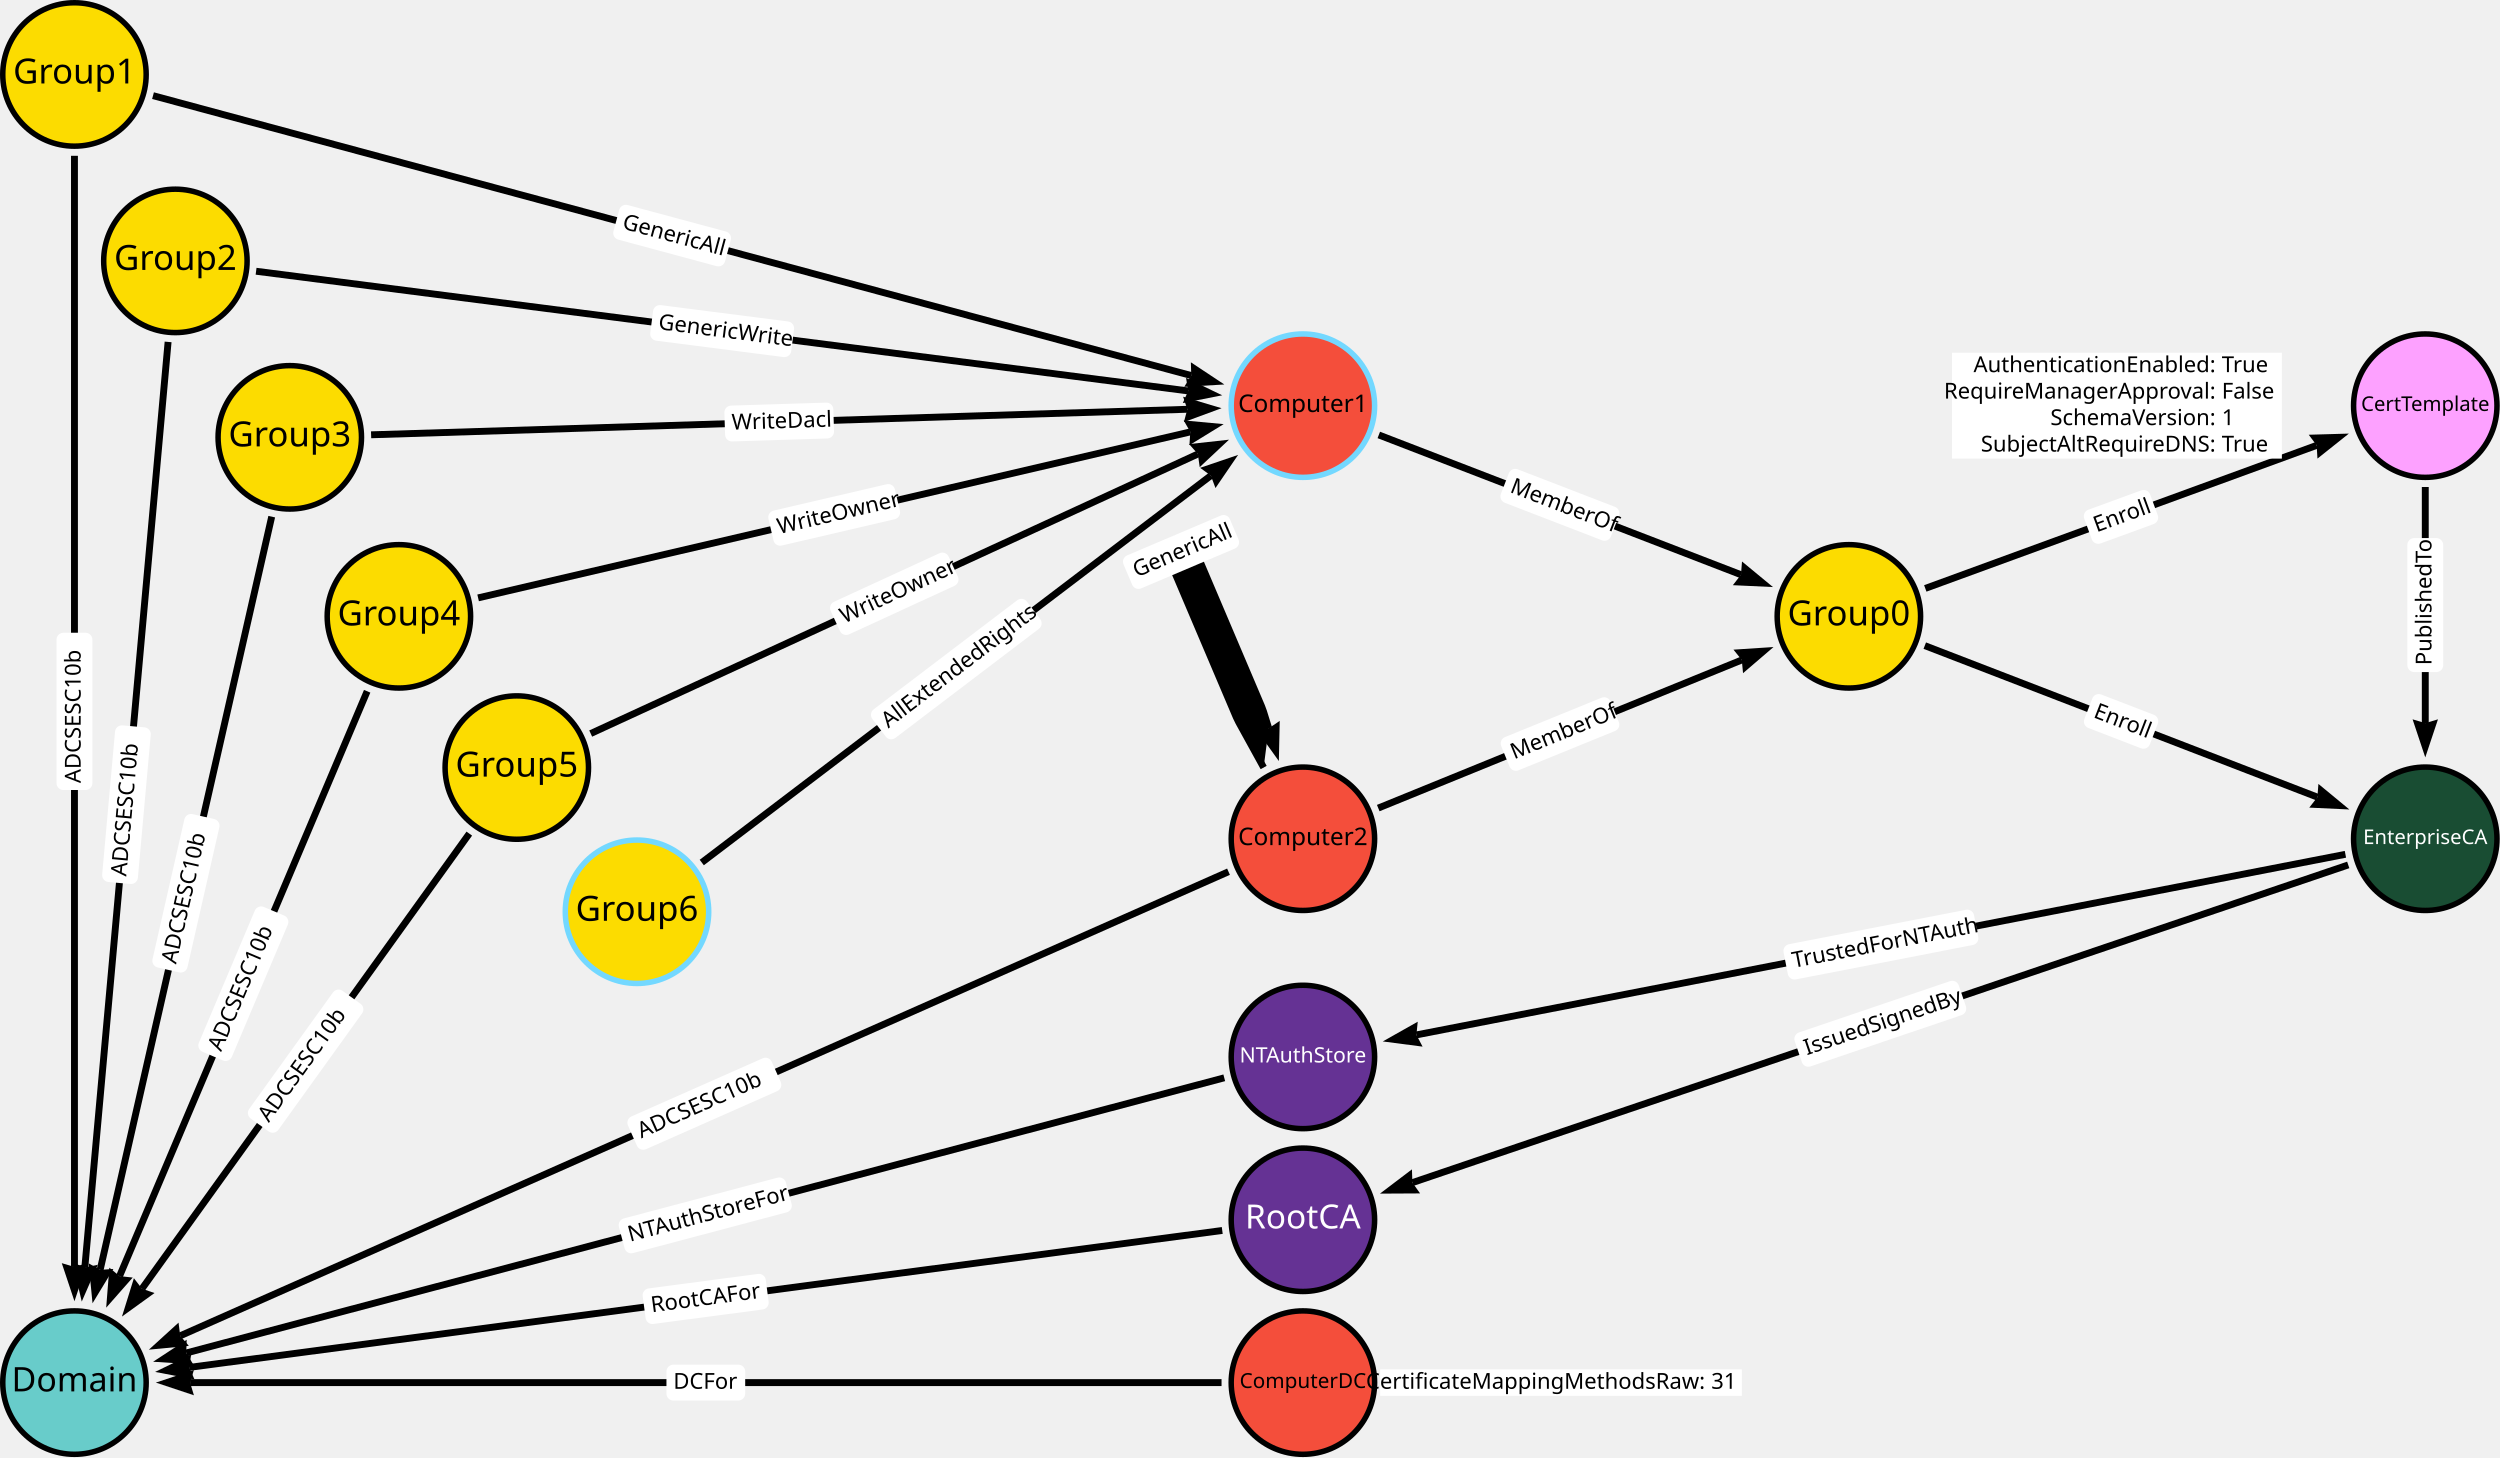
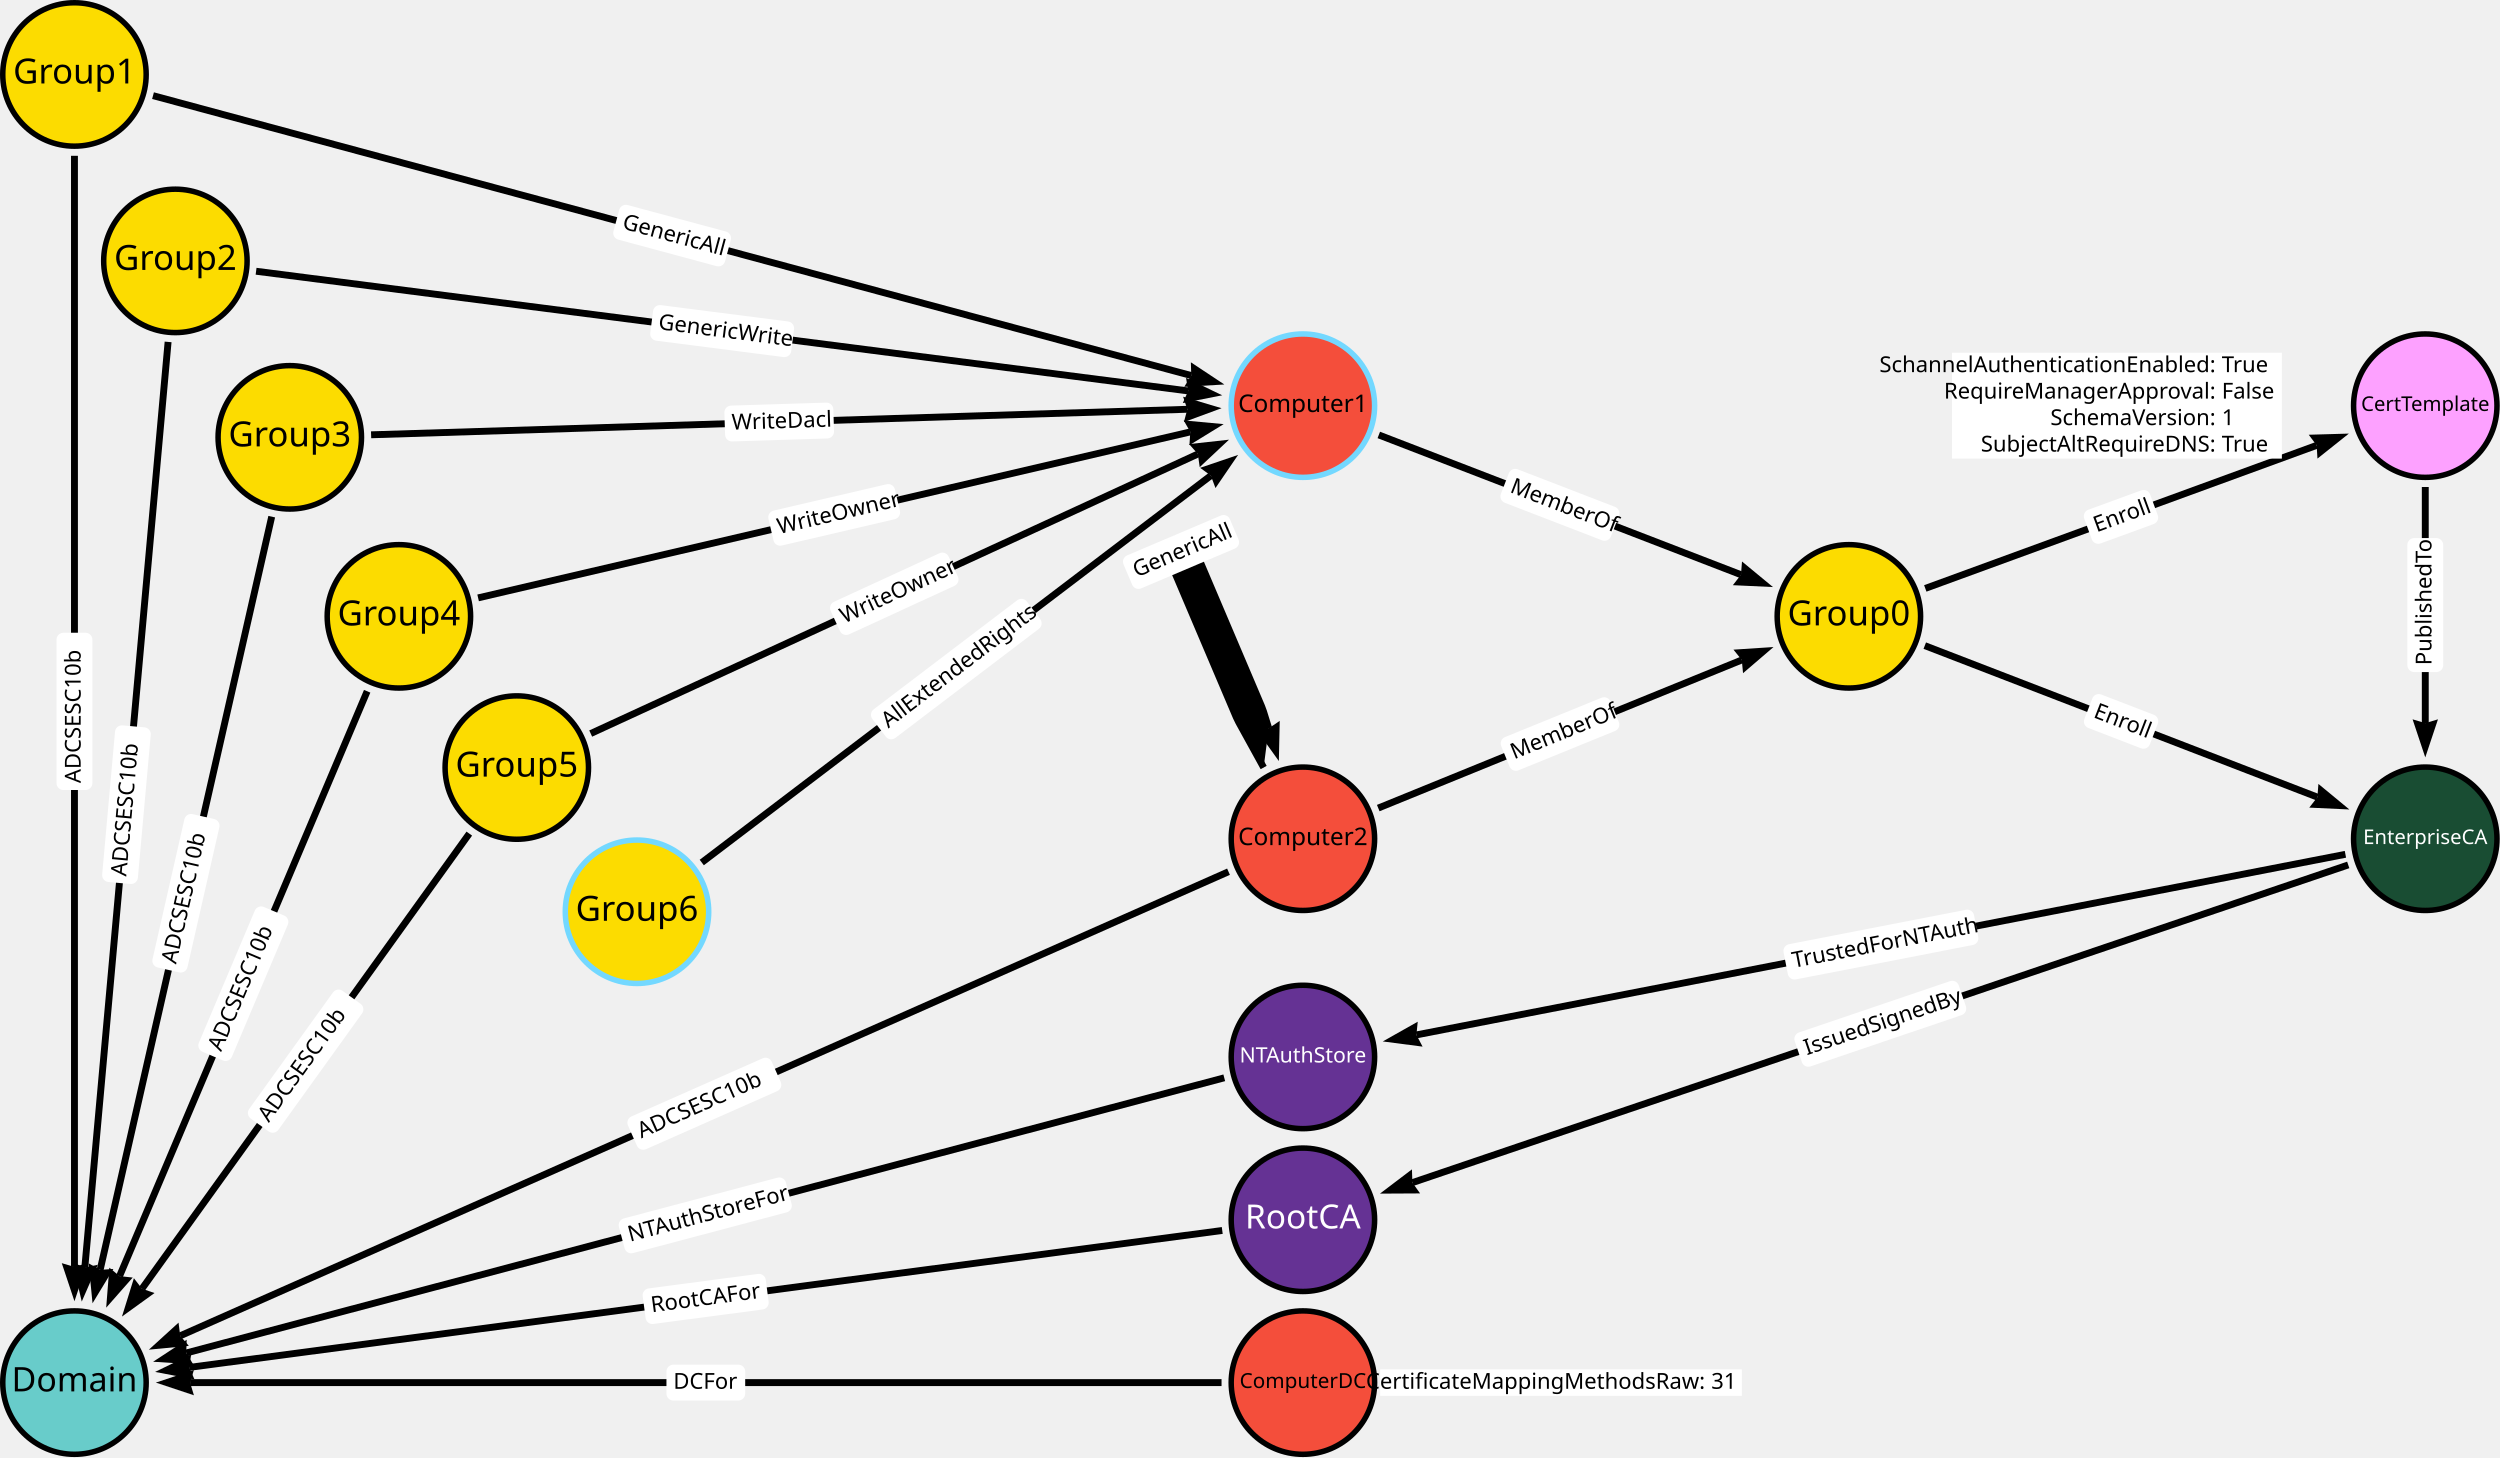
<svg xmlns="http://www.w3.org/2000/svg" width="1813" height="1057" viewBox="0 0 1813 1057">
  <defs>
    <style type="text/css" />
  </defs>
  <g transform="translate(-21 4) scale(1)">
    <g class="relationship">
      <g transform="translate(965.8631 880.5868) rotate(172.4499)" stroke-width="5" stroke="#000000">
        <path d="M 59 0 L 814.792 0" />
        <polygon points="-24.862,0 -27.625,9.208 0,0 -27.625,-9.208" fill="#000000" transform="translate(839.654 0) rotate(0)" stroke="none" />
      </g>
      <g transform="translate(532.7548 937.9917) rotate(352.4499) translate(0 -13)">
        <g transform="translate(0 0)">
          <g transform="translate(-45.01172 0)" fill="#ffffff" stroke="#000000" stroke-width="0">
            <rect x="0" y="0" width="90.023" height="26" rx="5" ry="5" stroke="none" />
            <text xml:space="preserve" x="5" y="17.5" stroke="none" text-anchor="left" font-family="sans-serif" font-size="16" font-weight="normal" fill="#000000">RootCAFor</text>
          </g>
        </g>
      </g>
    </g>
    <g class="relationship">
      <g transform="translate(1779.812 604.2769) rotate(161.2493)" stroke-width="5" stroke="#000000">
        <path d="M 59 0 L 775.708 0" />
        <polygon points="-24.862,0 -27.625,9.208 0,0 -27.625,-9.208" fill="#000000" transform="translate(800.5698 0) rotate(0)" stroke="none" />
      </g>
      <g transform="translate(1384.609 738.4359) rotate(341.2493) translate(0 -13)">
        <g transform="translate(0 0)">
          <g transform="translate(-62.81641 0)" fill="#ffffff" stroke="#000000" stroke-width="0">
            <rect x="0" y="0" width="125.633" height="26" rx="5" ry="5" stroke="none" />
            <text xml:space="preserve" x="5" y="17.5" stroke="none" text-anchor="left" font-family="sans-serif" font-size="16" font-weight="normal" fill="#000000">IssuedSignedBy</text>
          </g>
        </g>
      </g>
    </g>
    <g class="relationship">
      <g transform="translate(965.8631 762.5103) rotate(165.1533)" stroke-width="5" stroke="#000000">
        <path d="M 59 0 L 837.77 0" />
        <polygon points="-24.862,0 -27.625,9.208 0,0 -27.625,-9.208" fill="#000000" transform="translate(862.6319 0) rotate(0)" stroke="none" />
      </g>
      <g transform="translate(532.4476 877.4016) rotate(345.1533) translate(0 -13)">
        <g transform="translate(0 0)">
          <g transform="translate(-62.64844 0)" fill="#ffffff" stroke="#000000" stroke-width="0">
            <rect x="0" y="0" width="125.297" height="26" rx="5" ry="5" stroke="none" />
            <text xml:space="preserve" x="5" y="17.5" stroke="none" text-anchor="left" font-family="sans-serif" font-size="16" font-weight="normal" fill="#000000">NTAuthStoreFor</text>
          </g>
        </g>
      </g>
    </g>
    <g class="relationship">
      <g transform="translate(1779.812 604.2769) rotate(168.9988)" stroke-width="5" stroke="#000000">
        <path d="M 59 0 L 745.325 0" />
        <polygon points="-24.862,0 -27.625,9.208 0,0 -27.625,-9.208" fill="#000000" transform="translate(770.1869 0) rotate(0)" stroke="none" />
      </g>
      <g transform="translate(1385.04 681.0214) rotate(348.9988) translate(0 -13)">
        <g transform="translate(0 0)">
          <g transform="translate(-70.35156 0)" fill="#ffffff" stroke="#000000" stroke-width="0">
            <rect x="0" y="0" width="140.703" height="26" rx="5" ry="5" stroke="none" />
            <text xml:space="preserve" x="5" y="17.5" stroke="none" text-anchor="left" font-family="sans-serif" font-size="16" font-weight="normal" fill="#000000">TrustedForNTAuth</text>
          </g>
        </g>
      </g>
    </g>
    <g class="relationship">
      <g transform="translate(965.8631 998.6633) rotate(180)" stroke-width="5" stroke="#000000">
        <path d="M 59 0 L 807.001 0" />
        <polygon points="-24.862,0 -27.625,9.208 0,0 -27.625,-9.208" fill="#000000" transform="translate(831.8631 0) rotate(0)" stroke="none" />
      </g>
      <g transform="translate(532.8626 998.6633) rotate(360) translate(0 -13)">
        <g transform="translate(0 0)">
          <g transform="translate(-28.55469 0)" fill="#ffffff" stroke="#000000" stroke-width="0">
            <rect x="0" y="0" width="57.109" height="26" rx="5" ry="5" stroke="none" />
            <text xml:space="preserve" x="5" y="17.5" stroke="none" text-anchor="left" font-family="sans-serif" font-size="16" font-weight="normal" fill="#000000">DCFor</text>
          </g>
        </g>
      </g>
    </g>
    <g class="relationship">
      <g transform="translate(1779.812 290.1855) rotate(90)" stroke-width="5" stroke="#000000">
        <path d="M 59 0 L 230.229 0" />
        <polygon points="-24.862,0 -27.625,9.208 0,0 -27.625,-9.208" fill="#000000" transform="translate(255.0914 0) rotate(0)" stroke="none" />
      </g>
      <g transform="translate(1779.812 434.8001) rotate(270) translate(0 -13)">
        <g transform="translate(0 0)">
          <g transform="translate(-48.58594 0)" fill="#ffffff" stroke="#000000" stroke-width="0">
            <rect x="0" y="0" width="97.172" height="26" rx="5" ry="5" stroke="none" />
            <text xml:space="preserve" x="5" y="17.5" stroke="none" text-anchor="left" font-family="sans-serif" font-size="16" font-weight="normal" fill="#000000">PublishedTo</text>
          </g>
        </g>
      </g>
    </g>
    <g class="relationship">
      <g transform="translate(75 50) rotate(15.08874)" stroke-width="5" stroke="#000000">
        <path d="M 59 0 L 838.811 0" />
        <polygon points="-24.862,0 -27.625,9.208 0,0 -27.625,-9.208" fill="#000000" transform="translate(863.6733 0) rotate(0)" stroke="none" />
      </g>
      <g transform="translate(508.429 166.8567) rotate(15.08874) translate(0 -13)">
        <g transform="translate(0 0)">
          <g transform="translate(-41.90234 0)" fill="#ffffff" stroke="#000000" stroke-width="0">
            <rect x="0" y="0" width="83.805" height="26" rx="5" ry="5" stroke="none" />
            <text xml:space="preserve" x="5" y="17.5" stroke="none" text-anchor="left" font-family="sans-serif" font-size="16" font-weight="normal" fill="#000000">GenericAll</text>
          </g>
        </g>
      </g>
    </g>
    <g class="relationship">
      <g transform="translate(75 50) rotate(90)" stroke-width="5" stroke="#000000">
        <path d="M 59 0 L 864.801 0" />
        <polygon points="-24.862,0 -27.625,9.208 0,0 -27.625,-9.208" fill="#000000" transform="translate(889.6633 0) rotate(0)" stroke="none" />
      </g>
      <g transform="translate(75 511.9006) rotate(270) translate(0 -13)">
        <g transform="translate(0 0)">
          <g transform="translate(-57.02344 0)" fill="#ffffff" stroke="#000000" stroke-width="0">
            <rect x="0" y="0" width="114.047" height="26" rx="5" ry="5" stroke="none" />
            <text xml:space="preserve" x="5" y="17.5" stroke="none" text-anchor="left" font-family="sans-serif" font-size="16" font-weight="normal" fill="#000000">ADCSESC10b</text>
          </g>
        </g>
      </g>
    </g>
    <g class="relationship">
      <g transform="translate(148.1919 185.192) rotate(95.14133)" stroke-width="5" stroke="#000000">
        <path d="M 59 0 L 732.895 0" />
        <polygon points="-24.862,0 -27.625,9.208 0,0 -27.625,-9.208" fill="#000000" transform="translate(757.7574 0) rotate(0)" stroke="none" />
      </g>
      <g transform="translate(112.7099 579.5466) rotate(275.1413) translate(0 -13)">
        <g transform="translate(0 0)">
          <g transform="translate(-57.02344 0)" fill="#ffffff" stroke="#000000" stroke-width="0">
            <rect x="0" y="0" width="114.047" height="26" rx="5" ry="5" stroke="none" />
            <text xml:space="preserve" x="5" y="17.5" stroke="none" text-anchor="left" font-family="sans-serif" font-size="16" font-weight="normal" fill="#000000">ADCSESC10b</text>
          </g>
        </g>
      </g>
    </g>
    <g class="relationship">
      <g transform="translate(148.1919 185.192) rotate(7.317052)" stroke-width="5" stroke="#000000">
        <path d="M 59 0 L 740.522 0" />
        <polygon points="-24.862,0 -27.625,9.208 0,0 -27.625,-9.208" fill="#000000" transform="translate(765.3845 0) rotate(0)" stroke="none" />
      </g>
      <g transform="translate(544.6977 236.1055) rotate(7.317052) translate(0 -13)">
        <g transform="translate(0 0)">
          <g transform="translate(-51.53125 0)" fill="#ffffff" stroke="#000000" stroke-width="0">
            <rect x="0" y="0" width="103.062" height="26" rx="5" ry="5" stroke="none" />
            <text xml:space="preserve" x="5" y="17.5" stroke="none" text-anchor="left" font-family="sans-serif" font-size="16" font-weight="normal" fill="#000000">GenericWrite</text>
          </g>
        </g>
      </g>
    </g>
    <g class="relationship">
      <g transform="translate(482.9462 657.1985) rotate(-37.23455)" stroke-width="5" stroke="#000000">
        <path d="M 59 0 L 522.691 0" />
        <polygon points="-24.862,0 -27.625,9.208 0,0 -27.625,-9.208" fill="#000000" transform="translate(547.5536 0) rotate(0)" stroke="none" />
      </g>
      <g transform="translate(714.5075 481.2138) rotate(-37.23455) translate(0 -13)">
        <g transform="translate(0 0)">
          <g transform="translate(-70.37109 0)" fill="#ffffff" stroke="#000000" stroke-width="0">
            <rect x="0" y="0" width="140.742" height="26" rx="5" ry="5" stroke="none" />
            <text xml:space="preserve" x="5" y="17.5" stroke="none" text-anchor="left" font-family="sans-serif" font-size="16" font-weight="normal" fill="#000000">AllExtendedRights</text>
          </g>
        </g>
      </g>
    </g>
    <g class="relationship">
      <g transform="translate(231.1524 313.1547) rotate(-1.790649)" stroke-width="5" stroke="#000000">
        <path d="M 59 0 L 651.207 0" />
        <polygon points="-24.862,0 -27.625,9.208 0,0 -27.625,-9.208" fill="#000000" transform="translate(676.0696 0) rotate(0)" stroke="none" />
      </g>
      <g transform="translate(586.0828 302.0585) rotate(-1.790649) translate(0 -13)">
        <g transform="translate(0 0)">
          <g transform="translate(-39.52344 0)" fill="#ffffff" stroke="#000000" stroke-width="0">
            <rect x="0" y="0" width="79.047" height="26" rx="5" ry="5" stroke="none" />
            <text xml:space="preserve" x="5" y="17.5" stroke="none" text-anchor="left" font-family="sans-serif" font-size="16" font-weight="normal" fill="#000000">WriteDacl</text>
          </g>
        </g>
      </g>
    </g>
    <g class="relationship">
      <g transform="translate(231.1524 313.1547) rotate(102.8325)" stroke-width="5" stroke="#000000">
        <path d="M 59 0 L 619.207 0" />
        <polygon points="-24.862,0 -27.625,9.208 0,0 -27.625,-9.208" fill="#000000" transform="translate(644.0688 0) rotate(0)" stroke="none" />
      </g>
      <g transform="translate(155.8372 643.7884) rotate(282.8325) translate(0 -13)">
        <g transform="translate(0 0)">
          <g transform="translate(-57.02344 0)" fill="#ffffff" stroke="#000000" stroke-width="0">
            <rect x="0" y="0" width="114.047" height="26" rx="5" ry="5" stroke="none" />
            <text xml:space="preserve" x="5" y="17.5" stroke="none" text-anchor="left" font-family="sans-serif" font-size="16" font-weight="normal" fill="#000000">ADCSESC10b</text>
          </g>
        </g>
      </g>
    </g>
    <g class="relationship">
      <g transform="translate(310.2718 442.9733) rotate(112.9472)" stroke-width="5" stroke="#000000">
        <path d="M 59 0 L 519.582 0" />
        <polygon points="-24.862,0 -27.625,9.208 0,0 -27.625,-9.208" fill="#000000" transform="translate(544.4437 0) rotate(0)" stroke="none" />
      </g>
      <g transform="translate(197.4825 709.371) rotate(292.9472) translate(0 -13)">
        <g transform="translate(0 0)">
          <g transform="translate(-57.02344 0)" fill="#ffffff" stroke="#000000" stroke-width="0">
            <rect x="0" y="0" width="114.047" height="26" rx="5" ry="5" stroke="none" />
            <text xml:space="preserve" x="5" y="17.5" stroke="none" text-anchor="left" font-family="sans-serif" font-size="16" font-weight="normal" fill="#000000">ADCSESC10b</text>
          </g>
        </g>
      </g>
    </g>
    <g class="relationship">
      <g transform="translate(310.2718 442.9733) rotate(-13.11881)" stroke-width="5" stroke="#000000">
        <path d="M 59 0 L 589.298 0" />
        <polygon points="-24.862,0 -27.625,9.208 0,0 -27.625,-9.208" fill="#000000" transform="translate(614.1598 0) rotate(0)" stroke="none" />
      </g>
      <g transform="translate(625.9608 369.4009) rotate(-13.11881) translate(0 -13)">
        <g transform="translate(0 0)">
          <g transform="translate(-47.08203 0)" fill="#ffffff" stroke="#000000" stroke-width="0">
            <rect x="0" y="0" width="94.164" height="26" rx="5" ry="5" stroke="none" />
            <text xml:space="preserve" x="5" y="17.5" stroke="none" text-anchor="left" font-family="sans-serif" font-size="16" font-weight="normal" fill="#000000">WriteOwner</text>
          </g>
        </g>
      </g>
    </g>
    <g class="relationship">
      <g transform="translate(395.7802 552.6386) rotate(125.7236)" stroke-width="5" stroke="#000000">
        <path d="M 59 0 L 465.536 0" />
        <polygon points="-24.862,0 -27.625,9.208 0,0 -27.625,-9.208" fill="#000000" transform="translate(490.3979 0) rotate(0)" stroke="none" />
      </g>
      <g transform="translate(242.6483 765.5589) rotate(305.7236) translate(0 -13)">
        <g transform="translate(0 0)">
          <g transform="translate(-57.02344 0)" fill="#ffffff" stroke="#000000" stroke-width="0">
            <rect x="0" y="0" width="114.047" height="26" rx="5" ry="5" stroke="none" />
            <text xml:space="preserve" x="5" y="17.5" stroke="none" text-anchor="left" font-family="sans-serif" font-size="16" font-weight="normal" fill="#000000">ADCSESC10b</text>
          </g>
        </g>
      </g>
    </g>
    <g class="relationship">
      <g transform="translate(395.7802 552.6386) rotate(-24.72026)" stroke-width="5" stroke="#000000">
        <path d="M 59 0 L 543.733 0" />
        <polygon points="-24.862,0 -27.625,9.208 0,0 -27.625,-9.208" fill="#000000" transform="translate(568.5955 0) rotate(0)" stroke="none" />
      </g>
      <g transform="translate(669.5297 426.6106) rotate(-24.72026) translate(0 -13)">
        <g transform="translate(0 0)">
          <g transform="translate(-47.08203 0)" fill="#ffffff" stroke="#000000" stroke-width="0">
            <rect x="0" y="0" width="94.164" height="26" rx="5" ry="5" stroke="none" />
            <text xml:space="preserve" x="5" y="17.5" stroke="none" text-anchor="left" font-family="sans-serif" font-size="16" font-weight="normal" fill="#000000">WriteOwner</text>
          </g>
        </g>
      </g>
    </g>
    <g class="relationship">
      <g transform="translate(965.8631 604.2769) rotate(-113.0224)" stroke-width="5" stroke="#000000">
        <path d="M 58.695 -5.99 L 95.969 -9.793 A 40 40 0 0 1 100.03 -10 L 118 -10 L 226 -10 A 10 10 0 0 1 236 -1.7763568394002505e-15 L 236 0 L 236 1.7763568394002505e-15 A 10 10 0 0 1 226 10 L 118 10 L 100.03 10 A 40 40 0 0 0 95.969 9.793 L 83.429 8.514 L 83.429 8.514" />
        <polygon points="-24.862,0 -27.625,9.208 0,0 -27.625,-9.208" fill="#000000" transform="rotate(185.8267) translate(-59 0)" stroke="none" />
      </g>
      <g transform="translate(877.4767 396.2773) rotate(-23.02236) translate(0 -13)">
        <g transform="translate(0 0)">
          <g transform="translate(-41.90234 0)" fill="#ffffff" stroke="#000000" stroke-width="0">
            <rect x="0" y="0" width="83.805" height="26" rx="5" ry="5" stroke="none" />
            <text xml:space="preserve" x="5" y="17.5" stroke="none" text-anchor="left" font-family="sans-serif" font-size="16" font-weight="normal" fill="#000000">GenericAll</text>
          </g>
        </g>
      </g>
    </g>
    <g class="relationship">
      <g transform="translate(965.8631 604.2769) rotate(156.121)" stroke-width="5" stroke="#000000">
        <path d="M 59 0 L 890.395 0" />
        <polygon points="-24.862,0 -27.625,9.208 0,0 -27.625,-9.208" fill="#000000" transform="translate(915.2575 0) rotate(0)" stroke="none" />
      </g>
      <g transform="translate(531.7985 796.4379) rotate(336.121) translate(0 -13)">
        <g transform="translate(0 0)">
          <g transform="translate(-57.02344 0)" fill="#ffffff" stroke="#000000" stroke-width="0">
            <rect x="0" y="0" width="114.047" height="26" rx="5" ry="5" stroke="none" />
            <text xml:space="preserve" x="5" y="17.5" stroke="none" text-anchor="left" font-family="sans-serif" font-size="16" font-weight="normal" fill="#000000">ADCSESC10b</text>
          </g>
        </g>
      </g>
    </g>
    <g class="relationship">
      <g transform="translate(965.8631 290.1855) rotate(21.10089)" stroke-width="5" stroke="#000000">
        <path d="M 59 0 L 340.535 0" />
        <polygon points="-24.862,0 -27.625,9.208 0,0 -27.625,-9.208" fill="#000000" transform="translate(365.3972 0) rotate(0)" stroke="none" />
      </g>
      <g transform="translate(1152.236 362.104) rotate(21.10089) translate(0 -13)">
        <g transform="translate(0 0)">
          <g transform="translate(-42.78516 0)" fill="#ffffff" stroke="#000000" stroke-width="0">
            <rect x="0" y="0" width="85.57" height="26" rx="5" ry="5" stroke="none" />
            <text xml:space="preserve" x="5" y="17.5" stroke="none" text-anchor="left" font-family="sans-serif" font-size="16" font-weight="normal" fill="#000000">MemberOf</text>
          </g>
        </g>
      </g>
    </g>
    <g class="relationship">
      <g transform="translate(965.8631 604.2769) rotate(-22.16567)" stroke-width="5" stroke="#000000">
        <path d="M 59 0 L 343.675 0" />
        <polygon points="-24.862,0 -27.625,9.208 0,0 -27.625,-9.208" fill="#000000" transform="translate(368.5368 0) rotate(0)" stroke="none" />
      </g>
      <g transform="translate(1152.321 528.3151) rotate(-22.16567) translate(0 -13)">
        <g transform="translate(0 0)">
          <g transform="translate(-42.78516 0)" fill="#ffffff" stroke="#000000" stroke-width="0">
            <rect x="0" y="0" width="85.57" height="26" rx="5" ry="5" stroke="none" />
            <text xml:space="preserve" x="5" y="17.5" stroke="none" text-anchor="left" font-family="sans-serif" font-size="16" font-weight="normal" fill="#000000">MemberOf</text>
          </g>
        </g>
      </g>
    </g>
    <g class="relationship">
      <g transform="translate(1361.804 442.9733) rotate(-20.07804)" stroke-width="5" stroke="#000000">
        <path d="M 59 0 L 361.194 0" />
        <polygon points="-24.862,0 -27.625,9.208 0,0 -27.625,-9.208" fill="#000000" transform="translate(386.0565 0) rotate(0)" stroke="none" />
      </g>
      <g transform="translate(1559.132 370.847) rotate(-20.07804) translate(0 -13)">
        <g transform="translate(0 0)">
          <g transform="translate(-25.45312 0)" fill="#ffffff" stroke="#000000" stroke-width="0">
            <rect x="0" y="0" width="50.906" height="26" rx="5" ry="5" stroke="none" />
            <text xml:space="preserve" x="5" y="17.5" stroke="none" text-anchor="left" font-family="sans-serif" font-size="16" font-weight="normal" fill="#000000">Enroll</text>
          </g>
        </g>
      </g>
    </g>
    <g class="relationship">
      <g transform="translate(1361.804 442.9733) rotate(21.10089)" stroke-width="5" stroke="#000000">
        <path d="M 59 0 L 364.189 0" />
        <polygon points="-24.862,0 -27.625,9.208 0,0 -27.625,-9.208" fill="#000000" transform="translate(389.0514 0) rotate(0)" stroke="none" />
      </g>
      <g transform="translate(1559.21 519.1497) rotate(21.10089) translate(0 -13)">
        <g transform="translate(0 0)">
          <g transform="translate(-25.45312 0)" fill="#ffffff" stroke="#000000" stroke-width="0">
            <rect x="0" y="0" width="50.906" height="26" rx="5" ry="5" stroke="none" />
            <text xml:space="preserve" x="5" y="17.5" stroke="none" text-anchor="left" font-family="sans-serif" font-size="16" font-weight="normal" fill="#000000">Enroll</text>
          </g>
        </g>
      </g>
    </g>
    <g class="node">
      <g fill="#68ccca" stroke="#000000" stroke-width="4">
        <circle cx="75" cy="998.663" r="52" />
      </g>
      <g transform="translate(75 998.6633)">
        <g transform="scale(0.492188) translate(0 0)">
          <g transform="translate(0 0)">
            <g font-family="sans-serif" font-size="50" font-weight="normal" fill="#000000" text-anchor="middle">
              <text xml:space="preserve" x="0" y="13" stroke="none">Domain</text>
            </g>
          </g>
        </g>
      </g>
    </g>
    <g class="node">
      <g fill="#653294" stroke="#000000" stroke-width="4">
        <circle cx="965.863" cy="762.51" r="52" />
      </g>
      <g transform="translate(965.8631 762.5103)">
        <g transform="scale(0.3085944) translate(0 0)">
          <g transform="translate(0 0)">
            <g font-family="sans-serif" font-size="50" font-weight="normal" fill="#ffffff" text-anchor="middle">
              <text xml:space="preserve" x="0" y="13" stroke="none">NTAuthStore</text>
            </g>
          </g>
        </g>
      </g>
    </g>
    <g class="node">
      <g fill="#653294" stroke="#000000" stroke-width="4">
        <circle cx="965.863" cy="880.587" r="52" />
      </g>
      <g transform="translate(965.8631 880.5868)">
        <g transform="scale(0.4843755) translate(0 0)">
          <g transform="translate(0 0)">
            <g font-family="sans-serif" font-size="50" font-weight="normal" fill="#ffffff" text-anchor="middle">
              <text xml:space="preserve" x="0" y="13" stroke="none">RootCA</text>
            </g>
          </g>
        </g>
      </g>
    </g>
    <g class="node">
      <g fill="#194d33" stroke="#000000" stroke-width="4">
        <circle cx="1779.812" cy="604.277" r="52" />
      </g>
      <g transform="translate(1779.812 604.2769)">
        <g transform="scale(0.2949226) translate(0 0)">
          <g transform="translate(0 0)">
            <g font-family="sans-serif" font-size="50" font-weight="normal" fill="#ffffff" text-anchor="middle">
              <text xml:space="preserve" x="0" y="13" stroke="none">EnterpriseCA</text>
            </g>
          </g>
        </g>
      </g>
    </g>
    <g class="node">
      <g fill="#f44e3b" stroke="#000000" stroke-width="4">
        <circle cx="965.863" cy="998.663" r="52" />
      </g>
      <g transform="translate(965.8631 998.6633)">
        <g transform="scale(0.3007819) translate(0 0)">
          <g transform="translate(0 0)">
            <g font-family="sans-serif" font-size="50" font-weight="normal" fill="#000000" text-anchor="middle">
              <text xml:space="preserve" x="0" y="13" stroke="none">ComputerDC</text>
            </g>
          </g>
        </g>
        <g transform="translate(56 -9.6)">
          <g transform="translate(0 0)">
            <g transform="translate(0 0)" fill="white">
              <rect x="0" y="0" width="262.352" height="19.2" rx="0" ry="0" stroke="none" />
              <g font-family="sans-serif" font-size="16" font-weight="normal" fill="#000000" text-anchor="end">
                <text xml:space="preserve" x="235.664" y="14.1" stroke="none">CertificateMappingMethodsRaw:</text>
                <text xml:space="preserve" x="240.109" y="14.1" stroke="none" text-anchor="start">31</text>
              </g>
            </g>
          </g>
        </g>
      </g>
    </g>
    <g class="node">
      <g fill="#fda1ff" stroke="#000000" stroke-width="4">
        <circle cx="1779.812" cy="290.185" r="52" />
      </g>
      <g transform="translate(1779.812 290.1855)">
        <g transform="scale(0.2949226) translate(0 0)">
          <g transform="translate(0 0)">
            <g font-family="sans-serif" font-size="50" font-weight="normal" fill="#000000" text-anchor="middle">
              <text xml:space="preserve" x="0" y="13" stroke="none">CertTemplate</text>
            </g>
          </g>
        </g>
        <g transform="translate(-104 -38.4)">
          <g transform="translate(0 0)">
            <g transform="translate(-239.2344 0)" fill="white">
              <rect x="0" y="0" width="239.234" height="76.8" rx="0" ry="0" stroke="none" />
              <g font-family="sans-serif" font-size="16" font-weight="normal" fill="#000000" text-anchor="end">
-                 <text xml:space="preserve" x="191.219" y="14.1" stroke="none">AuthenticationEnabled:</text>
+                 <text xml:space="preserve" x="191.219" y="14.1" stroke="none">SchannelAuthenticationEnabled:</text>
                <text xml:space="preserve" x="195.664" y="14.1" stroke="none" text-anchor="start">True</text>
                <text xml:space="preserve" x="191.219" y="33.3" stroke="none" text-anchor="end">RequireManagerApproval:</text>
                <text xml:space="preserve" x="195.664" y="33.3" stroke="none" text-anchor="start">False</text>
                <text xml:space="preserve" x="191.219" y="52.5" stroke="none" text-anchor="end">SchemaVersion:</text>
                <text xml:space="preserve" x="195.664" y="52.5" stroke="none" text-anchor="start">1</text>
                <text xml:space="preserve" x="191.219" y="71.7" stroke="none" text-anchor="end">SubjectAltRequireDNS:</text>
                <text xml:space="preserve" x="195.664" y="71.7" stroke="none" text-anchor="start">True</text>
              </g>
            </g>
          </g>
        </g>
      </g>
    </g>
    <g class="node">
      <g fill="#f44e3b" stroke="#73d8ff" stroke-width="4">
        <circle cx="965.863" cy="290.185" r="52" />
      </g>
      <g transform="translate(965.8631 290.1855)">
        <g transform="scale(0.3535163) translate(0 0)">
          <g transform="translate(0 0)">
            <g font-family="sans-serif" font-size="50" font-weight="normal" fill="#000000" text-anchor="middle">
              <text xml:space="preserve" x="0" y="13" stroke="none">Computer1</text>
            </g>
          </g>
        </g>
      </g>
    </g>
    <g class="node">
      <g fill="#fcdc00" stroke="#000000" stroke-width="4">
        <circle cx="75" cy="50" r="52" />
      </g>
      <g transform="translate(75 50)">
        <g transform="scale(0.5039067) translate(0 0)">
          <g transform="translate(0 0)">
            <g font-family="sans-serif" font-size="50" font-weight="normal" fill="#000000" text-anchor="middle">
              <text xml:space="preserve" x="0" y="13" stroke="none">Group1</text>
            </g>
          </g>
        </g>
      </g>
    </g>
    <g class="node">
      <g fill="#fcdc00" stroke="#000000" stroke-width="4">
        <circle cx="148.192" cy="185.192" r="52" />
      </g>
      <g transform="translate(148.1919 185.192)">
        <g transform="scale(0.5039067) translate(0 0)">
          <g transform="translate(0 0)">
            <g font-family="sans-serif" font-size="50" font-weight="normal" fill="#000000" text-anchor="middle">
              <text xml:space="preserve" x="0" y="13" stroke="none">Group2</text>
            </g>
          </g>
        </g>
      </g>
    </g>
    <g class="node">
      <g fill="#fcdc00" stroke="#73d8ff" stroke-width="4">
        <circle cx="482.946" cy="657.198" r="52" />
      </g>
      <g transform="translate(482.9462 657.1985)">
        <g transform="scale(0.5039067) translate(0 0)">
          <g transform="translate(0 0)">
            <g font-family="sans-serif" font-size="50" font-weight="normal" fill="#000000" text-anchor="middle">
              <text xml:space="preserve" x="0" y="13" stroke="none">Group6</text>
            </g>
          </g>
        </g>
      </g>
    </g>
    <g class="node">
      <g fill="#fcdc00" stroke="#000000" stroke-width="4">
        <circle cx="231.152" cy="313.155" r="52" />
      </g>
      <g transform="translate(231.1524 313.1547)">
        <g transform="scale(0.5039067) translate(0 0)">
          <g transform="translate(0 0)">
            <g font-family="sans-serif" font-size="50" font-weight="normal" fill="#000000" text-anchor="middle">
              <text xml:space="preserve" x="0" y="13" stroke="none">Group3</text>
            </g>
          </g>
        </g>
      </g>
    </g>
    <g class="node">
      <g fill="#fcdc00" stroke="#000000" stroke-width="4">
        <circle cx="310.272" cy="442.973" r="52" />
      </g>
      <g transform="translate(310.2718 442.9733)">
        <g transform="scale(0.5039067) translate(0 0)">
          <g transform="translate(0 0)">
            <g font-family="sans-serif" font-size="50" font-weight="normal" fill="#000000" text-anchor="middle">
              <text xml:space="preserve" x="0" y="13" stroke="none">Group4</text>
            </g>
          </g>
        </g>
      </g>
    </g>
    <g class="node">
      <g fill="#fcdc00" stroke="#000000" stroke-width="4">
        <circle cx="395.78" cy="552.639" r="52" />
      </g>
      <g transform="translate(395.7802 552.6386)">
        <g transform="scale(0.5039067) translate(0 0)">
          <g transform="translate(0 0)">
            <g font-family="sans-serif" font-size="50" font-weight="normal" fill="#000000" text-anchor="middle">
              <text xml:space="preserve" x="0" y="13" stroke="none">Group5</text>
            </g>
          </g>
        </g>
      </g>
    </g>
    <g class="node">
      <g fill="#f44e3b" stroke="#000000" stroke-width="4">
        <circle cx="965.863" cy="604.277" r="52" />
      </g>
      <g transform="translate(965.8631 604.2769)">
        <g transform="scale(0.3535163) translate(0 0)">
          <g transform="translate(0 0)">
            <g font-family="sans-serif" font-size="50" font-weight="normal" fill="#000000" text-anchor="middle">
              <text xml:space="preserve" x="0" y="13" stroke="none">Computer2</text>
            </g>
          </g>
        </g>
      </g>
    </g>
    <g class="node">
      <g fill="#fcdc00" stroke="#000000" stroke-width="4">
        <circle cx="1361.804" cy="442.973" r="52" />
      </g>
      <g transform="translate(1361.804 442.9733)">
        <g transform="scale(0.5039067) translate(0 0)">
          <g transform="translate(0 0)">
            <g font-family="sans-serif" font-size="50" font-weight="normal" fill="#000000" text-anchor="middle">
              <text xml:space="preserve" x="0" y="13" stroke="none">Group0</text>
            </g>
          </g>
        </g>
      </g>
    </g>
  </g>
</svg>
